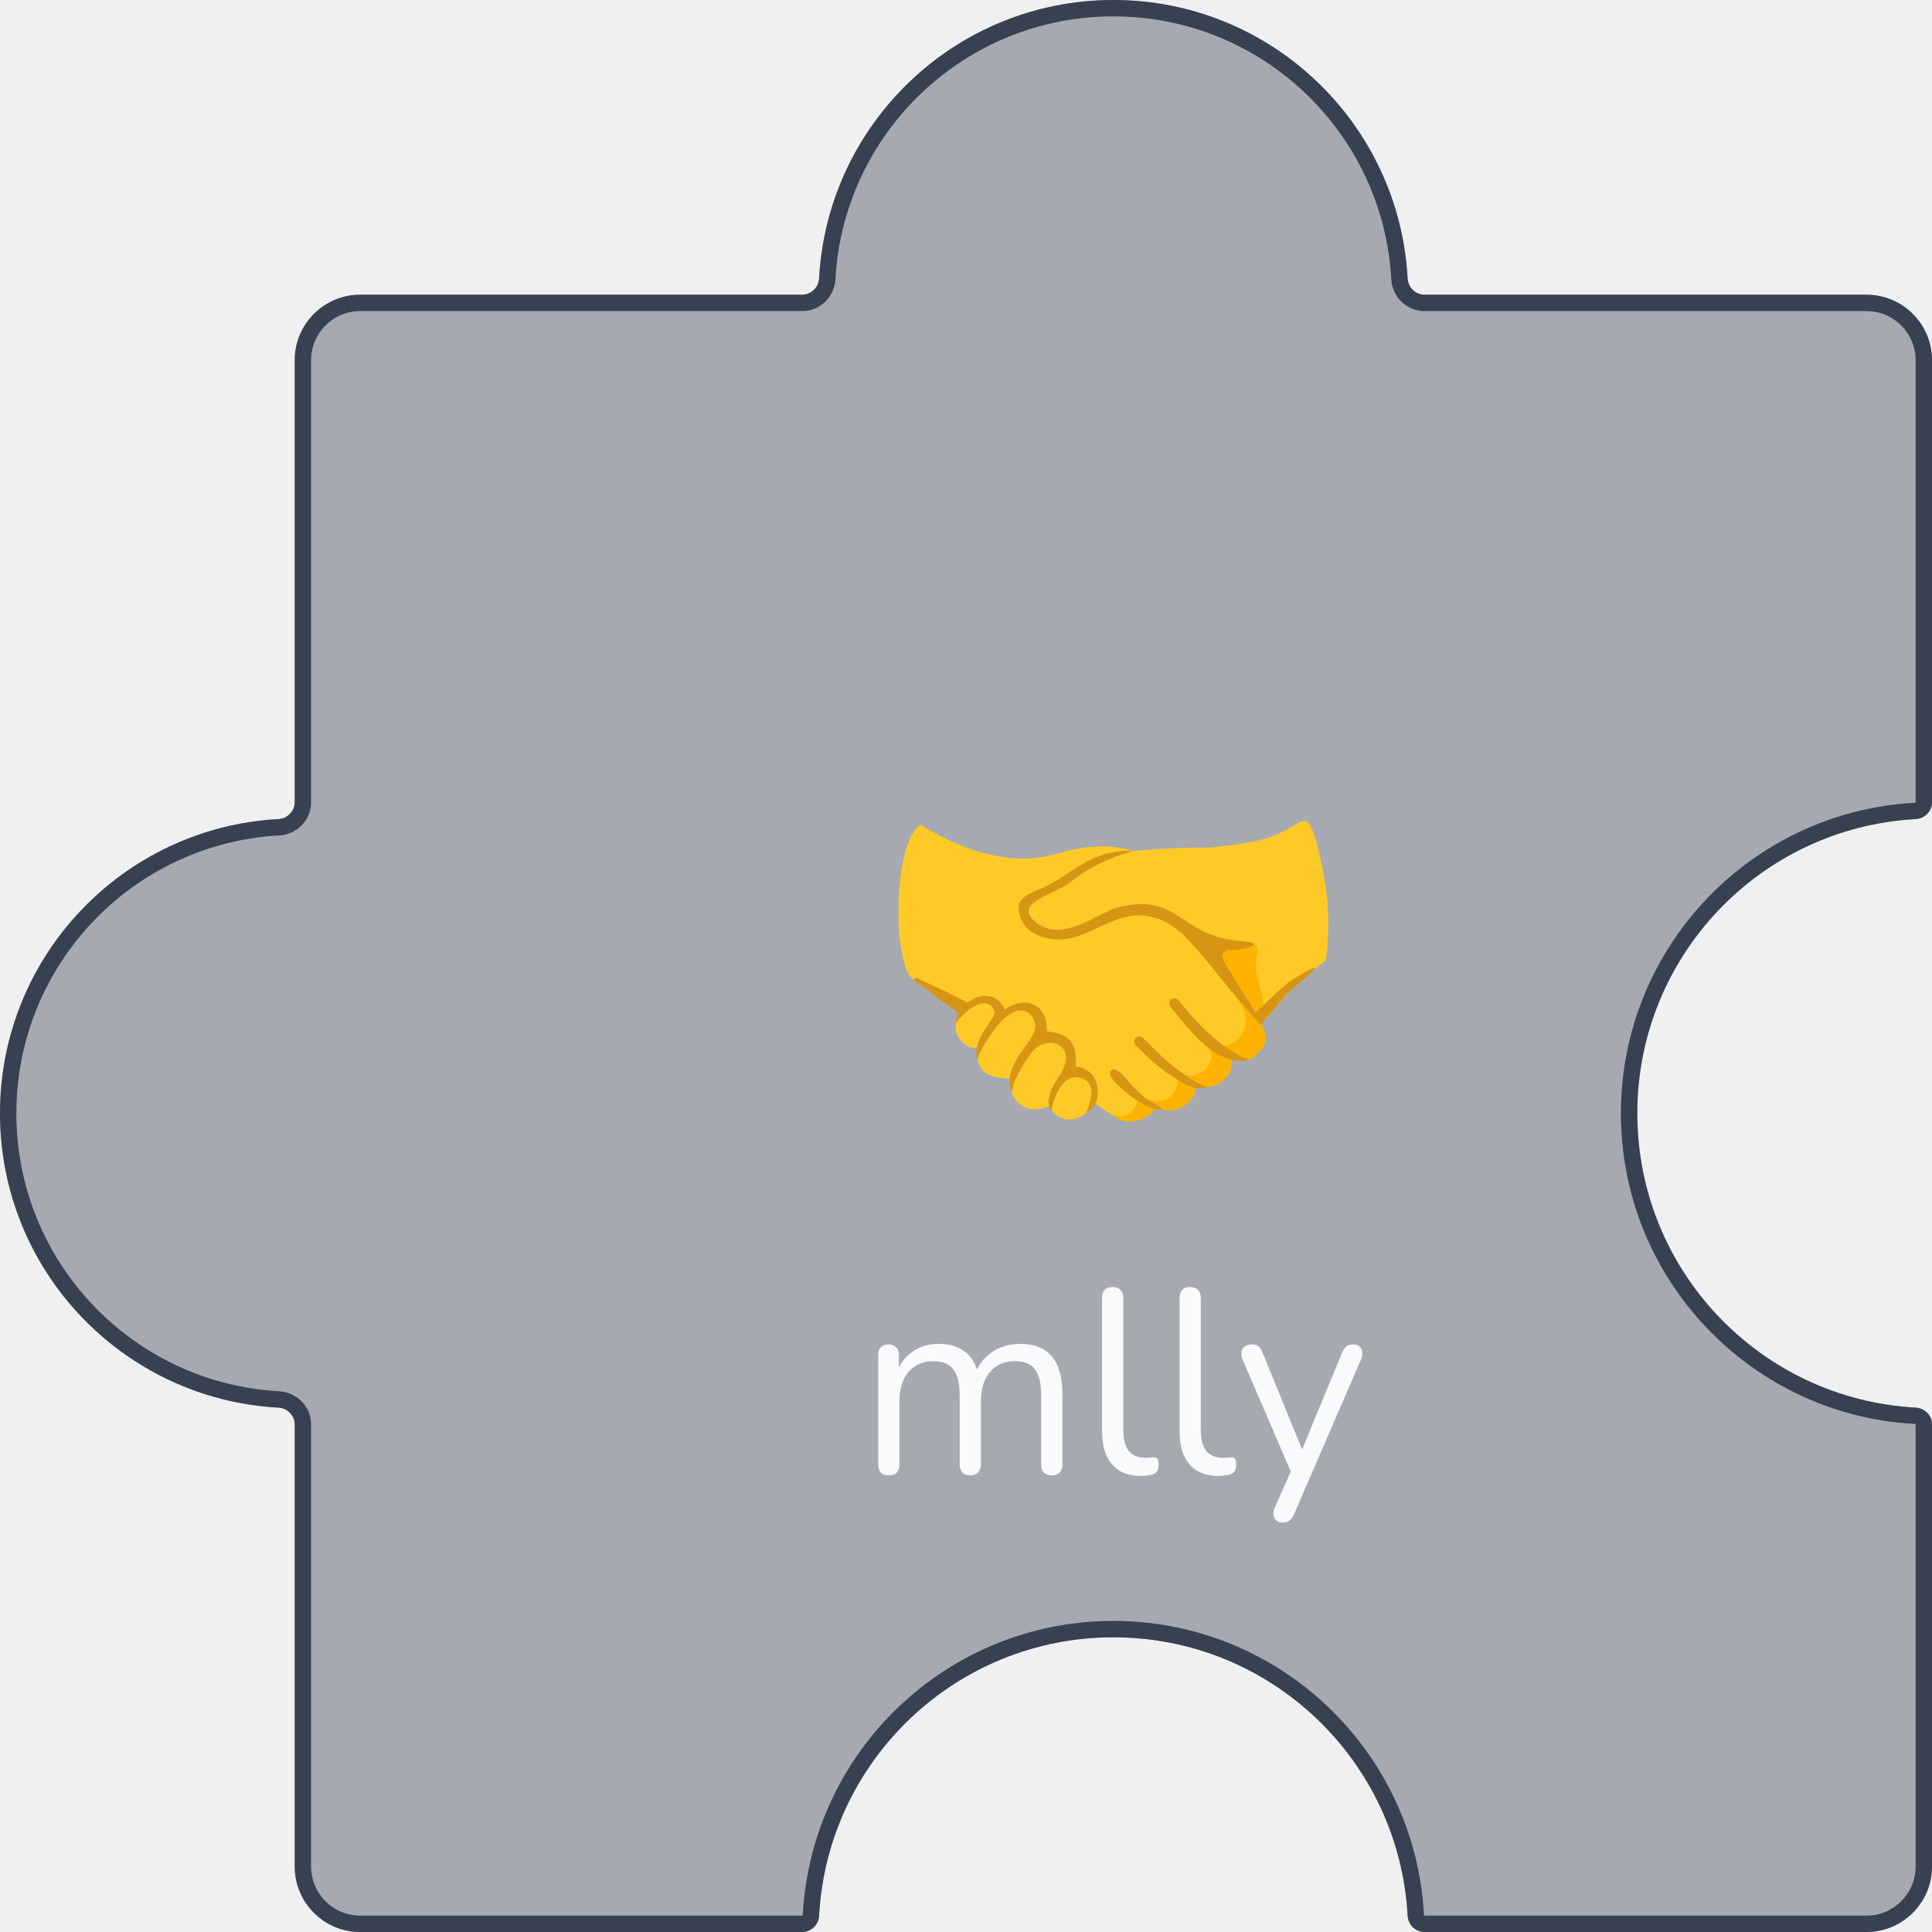
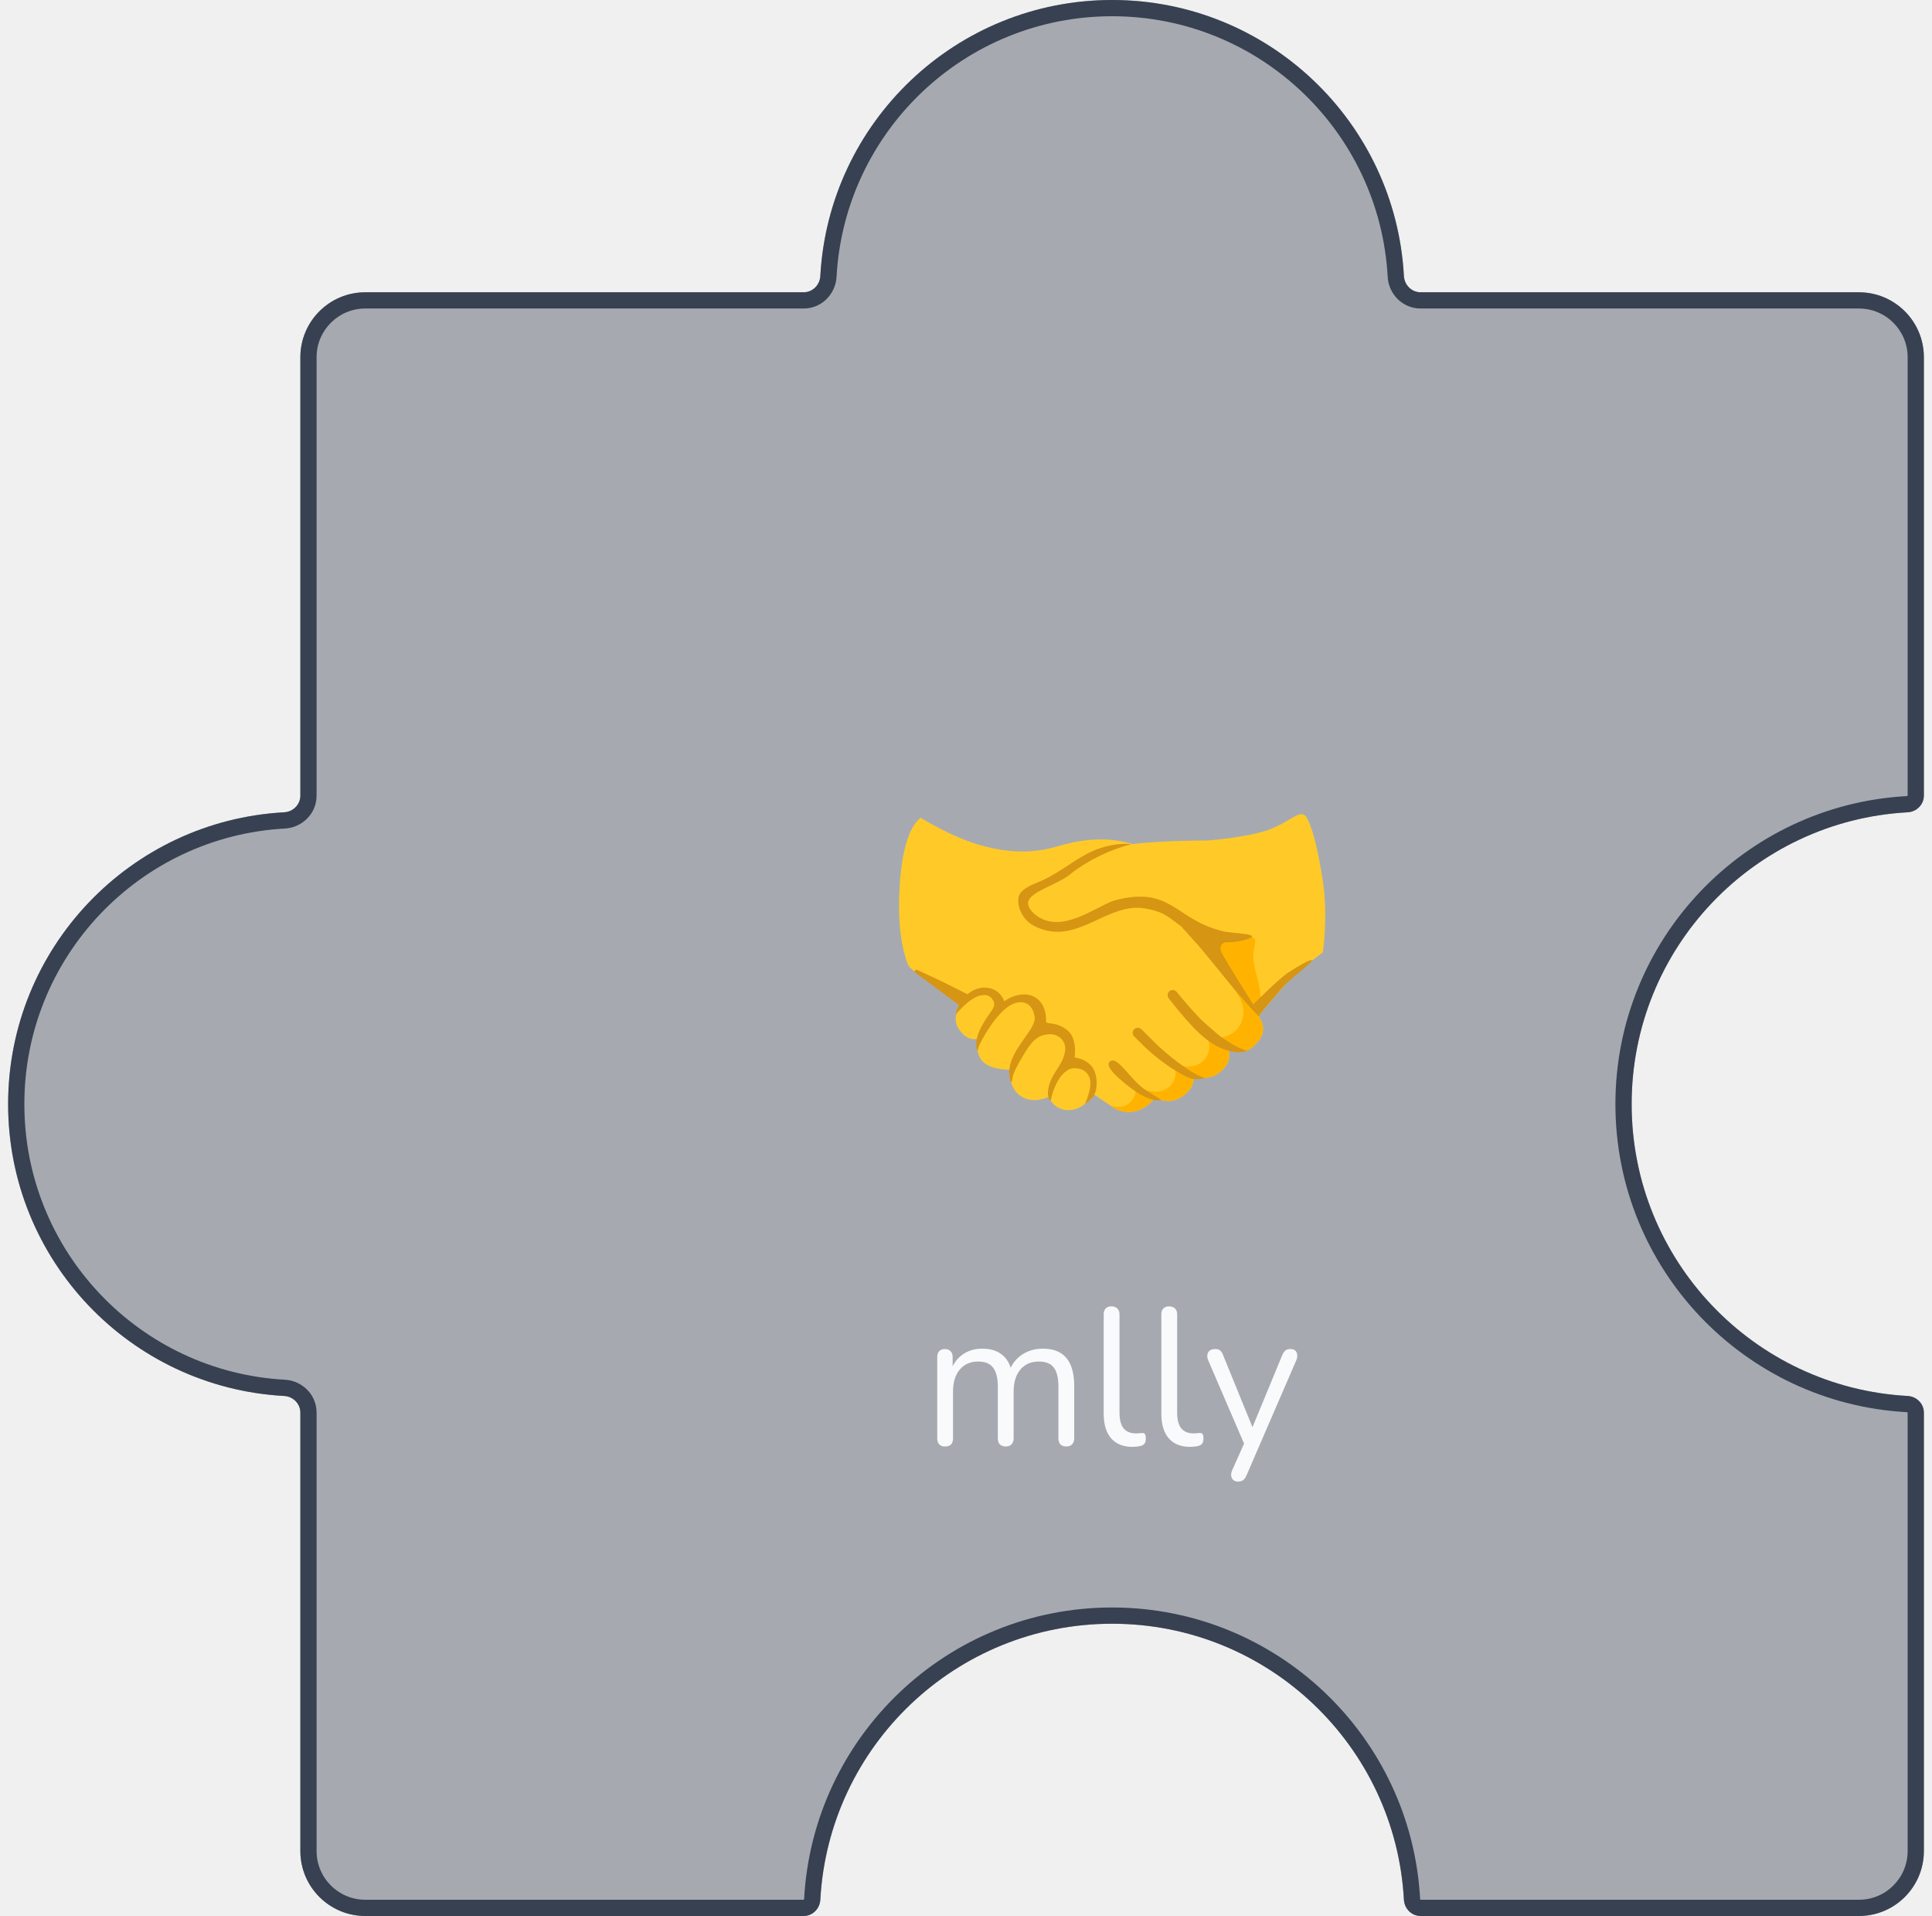
- <svg xmlns="http://www.w3.org/2000/svg" width="118" height="118" viewBox="0 0 118 118" fill="none">
+ <svg xmlns="http://www.w3.org/2000/svg" width="119" height="118" viewBox="0 0 119 118" fill="none">
  <mask id="path-1-inside-1_576_10464" fill="white">
-     <path fill-rule="evenodd" clip-rule="evenodd" d="M68 0C77.606 0 85.454 7.524 85.973 17C86.003 17.552 86.448 18 87 18L114 18C116.209 18 118 19.791 118 22L118 49C118 49.552 117.551 49.997 117 50.027C107.524 50.546 100 58.394 100 68C100 77.606 107.524 85.454 117 85.973C117.552 86.003 118 86.448 118 87L118 114C118 116.209 116.209 118 114 118L87 118C86.448 118 86.003 117.551 85.973 117C85.454 107.524 77.606 100 68 100C58.394 100 50.546 107.524 50.027 117C49.997 117.552 49.552 118 49 118L22 118C19.791 118 18 116.209 18 114L18 87C18 86.448 17.552 86.003 17 85.973C7.524 85.454 0 77.606 0 68C0 58.394 7.524 50.546 17 50.027C17.552 49.997 18 49.552 18 49L18 22C18 19.791 19.791 18 22 18L49 18C49.552 18 49.997 17.552 50.027 17C50.546 7.524 58.394 0 68 0Z" />
+     <path fill-rule="evenodd" clip-rule="evenodd" d="M68.5 0C78.106 0 85.954 7.524 86.473 17C86.503 17.552 86.948 18 87.5 18L114.5 18C116.709 18 118.5 19.791 118.5 22L118.5 49C118.5 49.552 118.051 49.997 117.5 50.027C108.024 50.546 100.5 58.394 100.5 68C100.5 77.606 108.024 85.454 117.5 85.973C118.052 86.003 118.5 86.448 118.5 87L118.5 114C118.5 116.209 116.709 118 114.5 118L87.5 118C86.948 118 86.503 117.551 86.473 117C85.954 107.524 78.106 100 68.5 100C58.894 100 51.046 107.524 50.527 117C50.497 117.552 50.052 118 49.5 118L22.5 118C20.291 118 18.5 116.209 18.5 114L18.5 87C18.5 86.448 18.052 86.003 17.5 85.973C8.024 85.454 0.5 77.606 0.5 68C0.5 58.394 8.024 50.546 17.5 50.027C18.052 49.997 18.5 49.552 18.5 49L18.5 22C18.5 19.791 20.291 18 22.5 18L49.5 18C50.052 18 50.497 17.552 50.527 17C51.046 7.524 58.894 0 68.5 0Z" />
  </mask>
-   <path fill-rule="evenodd" clip-rule="evenodd" d="M68 0C77.606 0 85.454 7.524 85.973 17C86.003 17.552 86.448 18 87 18L114 18C116.209 18 118 19.791 118 22L118 49C118 49.552 117.551 49.997 117 50.027C107.524 50.546 100 58.394 100 68C100 77.606 107.524 85.454 117 85.973C117.552 86.003 118 86.448 118 87L118 114C118 116.209 116.209 118 114 118L87 118C86.448 118 86.003 117.551 85.973 117C85.454 107.524 77.606 100 68 100C58.394 100 50.546 107.524 50.027 117C49.997 117.552 49.552 118 49 118L22 118C19.791 118 18 116.209 18 114L18 87C18 86.448 17.552 86.003 17 85.973C7.524 85.454 0 77.606 0 68C0 58.394 7.524 50.546 17 50.027C17.552 49.997 18 49.552 18 49L18 22C18 19.791 19.791 18 22 18L49 18C49.552 18 49.997 17.552 50.027 17C50.546 7.524 58.394 0 68 0Z" fill="#374151" fill-opacity="0.4" />
-   <path d="M114 18V17V18ZM18 114H17H18ZM18 22H17H18ZM22 18V17V18ZM49 18L49 19L49 18ZM50.027 17L49.029 16.945L50.027 17ZM17 50.027L16.945 49.029L17 50.027ZM18 49L17 49L18 49ZM18 87H17H18ZM17 85.973L16.945 86.971L17 85.973ZM85.973 17L86.971 16.945L85.973 17ZM87 18V17V18ZM50.027 117L49.029 116.945L50.027 117ZM117 85.973L117.055 84.974L117 85.973ZM85.973 117L86.971 116.945L85.973 117ZM117 50.027L116.945 49.029L117 50.027ZM86.971 16.945C86.424 6.942 78.139 -1 68 -1V1C77.072 1 84.484 8.106 84.974 17.055L86.971 16.945ZM114 17L87 17V19L114 19V17ZM119 22C119 19.239 116.761 17 114 17V19C115.657 19 117 20.343 117 22H119ZM119 49L119 22H117L117 49H119ZM101 68C101 58.928 108.106 51.516 117.055 51.026L116.945 49.029C106.942 49.577 99 57.86 99 68H101ZM117.055 84.974C108.106 84.484 101 77.072 101 68H99C99 78.139 106.942 86.424 116.945 86.971L117.055 84.974ZM119 114L119 87H117L117 114H119ZM114 119C116.761 119 119 116.761 119 114H117C117 115.657 115.657 117 114 117V119ZM87 119L114 119V117L87 117V119ZM68 101C77.072 101 84.484 108.106 84.974 117.055L86.971 116.945C86.424 106.942 78.139 99 68 99V101ZM51.026 117.055C51.516 108.106 58.928 101 68 101V99C57.86 99 49.577 106.942 49.029 116.945L51.026 117.055ZM22 119L49 119V117L22 117L22 119ZM17 114C17 116.761 19.239 119 22 119L22 117C20.343 117 19 115.657 19 114H17ZM17 87L17 114H19L19 87H17ZM17.055 84.974C8.106 84.484 1 77.072 1 68H-1C-1 78.139 6.942 86.424 16.945 86.971L17.055 84.974ZM1 68C1 58.928 8.106 51.516 17.055 51.026L16.945 49.029C6.942 49.577 -1 57.86 -1 68H1ZM17 22L17 49L19 49L19 22H17ZM22 17C19.239 17 17 19.239 17 22H19C19 20.343 20.343 19 22 19V17ZM49 17L22 17V19L49 19L49 17ZM68 -1C57.86 -1 49.577 6.942 49.029 16.945L51.026 17.055C51.516 8.106 58.928 1 68 1V-1ZM49 19C50.118 19 50.968 18.101 51.026 17.055L49.029 16.945C49.028 16.967 49.019 16.984 49.008 16.994C49.003 16.999 49 17 49 17C49 17 49 17 49.001 17C49.001 17 49.001 17 49 17L49 19ZM17.055 51.026C18.101 50.968 19 50.118 19 49L17 49C17 49.001 17 49.001 17 49.001C17 49 17 49 17 49C17 49 16.999 49.003 16.994 49.008C16.984 49.019 16.967 49.028 16.945 49.029L17.055 51.026ZM19 87C19 85.882 18.101 85.031 17.055 84.974L16.945 86.971C16.967 86.972 16.984 86.981 16.994 86.992C16.999 86.997 17 87 17 87C17 87 17 87 17 86.999C17 86.999 17 86.999 17 87H19ZM84.974 17.055C85.031 18.101 85.882 19 87 19V17C86.999 17 86.999 17 86.999 17C87 17 87 17 87 17C87 17 86.997 16.999 86.992 16.994C86.981 16.984 86.972 16.967 86.971 16.945L84.974 17.055ZM49.029 116.945C49.028 116.967 49.019 116.984 49.008 116.994C49.003 116.999 49 117 49 117C49 117 49 117 49.001 117C49.001 117 49.001 117 49 117V119C50.118 119 50.968 118.101 51.026 117.055L49.029 116.945ZM116.945 86.971C116.967 86.972 116.984 86.981 116.994 86.992C116.999 86.997 117 87 117 87C117 87 117 87 117 86.999C117 86.999 117 86.999 117 87H119C119 85.882 118.101 85.031 117.055 84.974L116.945 86.971ZM87 117C86.999 117 86.999 117 86.999 117C87 117 87 117 87 117C87 117 86.997 116.999 86.992 116.994C86.981 116.984 86.972 116.967 86.971 116.945L84.974 117.055C85.031 118.101 85.882 119 87 119V117ZM117 49C117 49.001 117 49.001 117 49.001C117 49 117 49 117 49C117 49 116.999 49.003 116.994 49.008C116.984 49.019 116.967 49.028 116.945 49.029L117.055 51.026C118.101 50.968 119 50.118 119 49H117Z" fill="#374151" mask="url(#path-1-inside-1_576_10464)" />
-   <path d="M54.279 90.112C54.065 90.112 53.905 90.053 53.799 89.936C53.692 89.819 53.639 89.653 53.639 89.44V82.768C53.639 82.555 53.692 82.395 53.799 82.288C53.905 82.171 54.06 82.112 54.263 82.112C54.465 82.112 54.62 82.171 54.727 82.288C54.844 82.395 54.903 82.555 54.903 82.768V84.176L54.727 83.952C54.929 83.355 55.255 82.896 55.703 82.576C56.161 82.245 56.705 82.08 57.335 82.08C57.996 82.08 58.529 82.24 58.935 82.56C59.351 82.869 59.628 83.355 59.767 84.016H59.527C59.719 83.419 60.06 82.949 60.551 82.608C61.052 82.256 61.633 82.08 62.295 82.08C62.881 82.08 63.361 82.192 63.735 82.416C64.119 82.64 64.407 82.981 64.599 83.44C64.791 83.888 64.887 84.459 64.887 85.152V89.44C64.887 89.653 64.828 89.819 64.711 89.936C64.604 90.053 64.444 90.112 64.231 90.112C64.028 90.112 63.868 90.053 63.751 89.936C63.644 89.819 63.591 89.653 63.591 89.44V85.216C63.591 84.501 63.468 83.979 63.223 83.648C62.977 83.307 62.561 83.136 61.975 83.136C61.335 83.136 60.828 83.36 60.455 83.808C60.092 84.245 59.911 84.843 59.911 85.6V89.44C59.911 89.653 59.852 89.819 59.735 89.936C59.628 90.053 59.468 90.112 59.255 90.112C59.052 90.112 58.892 90.053 58.775 89.936C58.668 89.819 58.615 89.653 58.615 89.44V85.216C58.615 84.501 58.487 83.979 58.231 83.648C57.985 83.307 57.575 83.136 56.999 83.136C56.359 83.136 55.852 83.36 55.479 83.808C55.116 84.245 54.935 84.843 54.935 85.6V89.44C54.935 89.888 54.716 90.112 54.279 90.112ZM69.678 90.144C68.91 90.144 68.323 89.909 67.918 89.44C67.512 88.971 67.31 88.299 67.31 87.424V79.264C67.31 79.051 67.363 78.891 67.47 78.784C67.576 78.667 67.736 78.608 67.95 78.608C68.152 78.608 68.312 78.667 68.43 78.784C68.547 78.891 68.606 79.051 68.606 79.264V87.328C68.606 87.904 68.718 88.336 68.942 88.624C69.176 88.901 69.518 89.04 69.966 89.04C70.062 89.04 70.147 89.035 70.222 89.024C70.296 89.013 70.371 89.008 70.446 89.008C70.563 88.997 70.643 89.024 70.686 89.088C70.739 89.152 70.766 89.28 70.766 89.472C70.766 89.664 70.723 89.808 70.638 89.904C70.552 90 70.414 90.064 70.222 90.096C70.136 90.107 70.046 90.117 69.95 90.128C69.854 90.139 69.763 90.144 69.678 90.144ZM74.412 90.144C73.644 90.144 73.058 89.909 72.652 89.44C72.247 88.971 72.044 88.299 72.044 87.424V79.264C72.044 79.051 72.097 78.891 72.204 78.784C72.311 78.667 72.471 78.608 72.684 78.608C72.887 78.608 73.047 78.667 73.164 78.784C73.281 78.891 73.34 79.051 73.34 79.264V87.328C73.34 87.904 73.452 88.336 73.676 88.624C73.911 88.901 74.252 89.04 74.7 89.04C74.796 89.04 74.882 89.035 74.956 89.024C75.031 89.013 75.106 89.008 75.18 89.008C75.297 88.997 75.377 89.024 75.42 89.088C75.474 89.152 75.5 89.28 75.5 89.472C75.5 89.664 75.457 89.808 75.372 89.904C75.287 90 75.148 90.064 74.956 90.096C74.871 90.107 74.78 90.117 74.684 90.128C74.588 90.139 74.498 90.144 74.412 90.144ZM78.335 92.992C78.175 92.992 78.047 92.949 77.951 92.864C77.855 92.779 77.796 92.661 77.775 92.512C77.764 92.373 77.791 92.229 77.855 92.08L78.959 89.6V90.16L75.887 83.024C75.823 82.864 75.801 82.715 75.823 82.576C75.844 82.437 75.908 82.325 76.015 82.24C76.121 82.155 76.271 82.112 76.463 82.112C76.633 82.112 76.767 82.149 76.863 82.224C76.959 82.299 77.044 82.432 77.119 82.624L79.743 89.056H79.311L81.967 82.624C82.052 82.432 82.143 82.299 82.239 82.224C82.335 82.149 82.473 82.112 82.655 82.112C82.825 82.112 82.953 82.155 83.039 82.24C83.135 82.325 83.188 82.437 83.199 82.576C83.22 82.704 83.199 82.848 83.135 83.008L79.039 92.48C78.953 92.672 78.857 92.805 78.751 92.88C78.655 92.955 78.516 92.992 78.335 92.992Z" fill="#F9FAFB" />
-   <path d="M77.015 62.554C76.435 61.653 73.58 58.571 72.968 57.775C72.355 56.978 70.78 52.437 69.264 51.984C67.748 51.529 66.252 51.648 64.668 52.116C63.085 52.584 61.604 52.54 59.845 52.041C58.086 51.542 56.209 50.366 56.209 50.366C55.393 50.989 54.973 52.73 54.886 55.193C54.798 57.657 55.262 58.995 55.424 59.402C55.586 59.809 56.802 60.411 58.172 61.469C58.29 61.559 68.011 68.2 68.217 68.294C69.702 68.97 70.647 67.603 70.647 67.603C70.647 67.603 71.434 68.054 72.196 67.603C73.125 67.052 73.016 66.367 73.016 66.367C73.016 66.367 73.917 66.514 74.462 66.157C75.501 65.477 75.166 64.692 75.166 64.692C75.166 64.692 76.094 64.989 76.641 64.499C77.188 64.009 77.592 63.456 77.015 62.554Z" fill="#FFCA28" />
-   <path d="M66.775 66.308C66.762 66.273 66.749 66.238 66.729 66.203C66.305 65.383 65.498 65.416 65.463 65.387C65.417 65.352 65.425 64.74 65.375 64.501C65.108 63.252 63.664 63.285 63.627 63.259C63.577 63.226 63.842 62.373 63.006 61.653C62.807 61.48 62.505 61.498 62.242 61.528C61.505 61.618 61.168 61.964 61.116 61.953C60.991 61.929 61.131 61.014 60.226 60.984C59.567 60.962 59.136 61.283 58.773 61.782C58.401 62.294 58.169 62.812 58.592 63.418C59.123 64.182 59.705 63.976 59.705 63.976C59.705 63.976 59.53 64.91 60.066 65.409C60.602 65.908 61.682 65.877 61.682 65.877C61.682 65.877 61.593 66.98 62.372 67.505C63.15 68.03 64.084 67.553 64.084 67.553C64.084 67.553 64.448 68.493 65.508 68.356C66.438 68.237 67.127 67.233 66.775 66.308Z" fill="#FFCA28" />
-   <path d="M77.161 62.839C77.122 62.778 77.089 62.727 77.085 62.653C77.08 62.57 74.862 59.627 73.928 58.444C74.116 58.984 74.388 59.498 74.733 59.956C75.291 60.695 76.074 61.388 76.089 62.314C76.096 62.769 75.895 63.224 75.551 63.523C75.208 63.823 74.731 63.963 74.28 63.893C74.136 63.871 73.928 63.871 73.911 64.016C73.904 64.057 73.922 64.099 73.935 64.14C74.079 64.587 73.902 65.107 73.537 65.4C73.171 65.696 72.651 65.763 72.207 65.61C72.091 65.571 71.938 65.525 71.865 65.623C71.808 65.7 71.846 65.805 71.872 65.895C72.01 66.385 71.684 66.927 71.216 67.128C70.75 67.33 70.192 67.233 69.754 66.975C69.658 66.918 69.505 66.868 69.457 66.971C69.442 67.002 69.446 67.039 69.448 67.072C69.466 67.411 69.306 67.756 69.035 67.962C68.763 68.168 68.389 68.229 68.066 68.119L67.985 68.17C68.081 68.227 68.162 68.268 68.214 68.292C69.7 68.968 70.645 67.601 70.645 67.601C70.645 67.601 71.432 68.052 72.193 67.601C73.123 67.05 73.014 66.365 73.014 66.365C73.014 66.365 73.915 66.512 74.46 66.155C75.499 65.475 75.164 64.689 75.164 64.689C75.164 64.689 76.092 64.987 76.638 64.497C76.774 64.377 76.903 64.25 77.015 64.108C77.233 63.828 77.345 63.495 77.271 63.141C77.249 63.036 77.218 62.928 77.161 62.839Z" fill="#FFB300" />
-   <path d="M70.104 67.157C70.765 67.568 71.032 67.748 71.032 67.748C70.793 67.776 70.273 67.874 69.028 66.912C68.685 66.647 67.315 65.588 67.95 65.328C68.418 65.136 69.175 66.579 70.104 67.157ZM72.996 66.453C72.585 66.418 70.971 65.479 69.719 64.188C69.588 64.053 69.466 63.937 69.363 63.838C69.238 63.718 69.234 63.519 69.354 63.392C69.383 63.362 69.417 63.338 69.455 63.322C69.493 63.305 69.534 63.296 69.575 63.295C69.617 63.294 69.658 63.302 69.697 63.317C69.735 63.332 69.77 63.355 69.8 63.383C69.905 63.484 70.028 63.604 70.163 63.74C70.448 64.022 71.174 64.838 72.607 65.823C72.928 66.043 73.333 66.267 73.705 66.387C73.747 66.4 73.405 66.487 72.996 66.453ZM74.67 64.532C73.799 64.149 72.95 63.362 71.489 61.487C71.382 61.349 71.399 61.152 71.535 61.043C71.671 60.933 71.87 60.953 71.979 61.089C72.447 61.662 72.928 62.226 73.445 62.758C73.648 62.968 74.595 63.782 74.716 63.867C75.851 64.654 76.317 64.707 76.317 64.707C76.183 64.762 75.667 64.969 74.67 64.532ZM55.883 59.905C55.785 59.833 55.875 59.68 55.984 59.73C56.625 60.019 57.526 60.441 58.209 60.789C58.837 61.108 59.222 61.299 59.222 61.299L58.589 61.913L55.883 59.905Z" fill="#D69513" />
-   <path d="M80.974 54.227C80.65 52.072 80.224 50.606 79.907 50.252C79.543 49.849 78.92 50.65 77.601 51.118C76.282 51.586 73.906 51.763 73.906 51.763C73.906 51.763 69.752 51.755 68.297 52.162C67.149 52.483 65.727 53.393 64.533 54.115C63.579 54.693 62.719 55.071 62.647 55.489C62.579 55.887 63.021 56.777 64.119 56.867C65.902 57.013 67.788 55.887 67.788 55.887C68.398 55.541 68.626 55.5 69.844 55.5C71.062 55.5 72.318 56.429 72.408 56.578C73.318 58.077 74.136 58.838 74.972 59.853C75.582 60.594 77.017 62.557 77.017 62.557C77.017 62.557 78.629 60.651 79.04 60.212C79.452 59.772 80.976 58.658 80.976 58.658C80.976 58.658 81.313 56.482 80.974 54.227Z" fill="#FFCA28" />
-   <path d="M77.08 60.826C76.947 60.026 76.56 59.24 76.743 58.455C76.772 58.339 76.798 58.223 76.811 58.105C76.873 57.479 76.282 57.753 76.194 57.762C75.969 57.786 73.379 57.689 73.668 57.983L77.015 62.511C77.015 62.511 77.146 62.469 77.177 62.145C77.209 61.817 77.091 60.894 77.08 60.826Z" fill="#FFB300" />
-   <path d="M74.972 58.033L72.283 57.101C72.638 57.451 72.933 57.829 73.27 58.177C74.293 59.369 75.84 61.395 76.991 62.55C77.039 62.598 77.115 62.537 77.08 62.48C76.442 61.472 74.801 58.866 74.716 58.61C74.554 58.114 74.972 58.033 74.972 58.033Z" fill="#D69513" />
-   <path d="M70.063 55.953C71.058 56.13 71.356 56.368 72.172 56.992C74.175 58.518 76.002 57.939 76.236 57.867C77.522 57.488 75.184 57.488 74.816 57.346C71.861 56.655 71.673 54.493 68.092 55.471C66.882 55.913 64.909 57.503 63.362 56.403C63.142 56.246 62.787 55.928 62.827 55.576C62.901 54.894 64.708 54.485 65.489 53.782C66.554 52.958 67.888 52.323 69.194 51.987C68.553 51.914 67.825 52.052 67.293 52.225C65.869 52.691 64.883 53.765 63.367 54.364C62.113 54.859 62.221 55.279 62.223 55.57C62.225 55.861 62.455 56.622 63.148 56.996C65.764 58.403 67.63 55.517 70.063 55.953ZM66.922 67.373C66.843 67.57 66.51 67.909 66.338 67.966C66.338 67.966 66.86 66.824 66.578 66.31C66.405 65.877 65.889 65.718 65.463 65.814C64.776 66.035 64.347 67.085 64.233 67.732C64.203 67.901 64.019 67.597 64.045 67.257C64.135 66.111 65.014 65.667 65.11 64.659C65.172 64.035 64.574 63.585 63.962 63.714C63.163 63.803 62.794 64.569 62.411 65.19C62.242 65.488 61.901 66.057 61.866 66.396C61.836 66.691 61.763 66.752 61.693 66.385C61.389 64.825 63.349 63.48 63.229 62.633C63.102 61.736 62.444 61.574 61.875 61.835C61.026 62.226 60.195 63.607 59.873 64.258C59.782 64.39 59.709 64.746 59.709 64.746C59.403 63.994 60.062 62.994 60.39 62.519C60.532 62.279 60.84 61.99 60.711 61.697C60.512 61.242 60.173 61.253 59.898 61.307C59.187 61.45 58.386 62.467 58.386 62.467C58.36 62.209 58.681 61.697 58.931 61.404C59.552 60.656 60.891 60.52 61.359 61.66C62.632 60.789 63.984 61.31 63.933 62.939C63.984 63.088 64.542 62.911 65.218 63.429C65.896 63.948 65.686 65.125 65.686 65.125C65.686 65.125 66.364 65.197 66.738 65.667C67.083 66.103 67.138 66.916 66.922 67.373ZM76.691 61.857C76.691 61.857 78.292 60.253 78.868 59.883C79.443 59.514 80.283 59.008 80.311 59.151C80.34 59.293 78.972 60.255 78.458 60.859C77.947 61.465 77.085 62.478 77.085 62.478L76.691 61.857Z" fill="#D69513" />
+   <path fill-rule="evenodd" clip-rule="evenodd" d="M68.5 0C78.106 0 85.954 7.524 86.473 17C86.503 17.552 86.948 18 87.5 18L114.5 18C116.709 18 118.5 19.791 118.5 22L118.5 49C118.5 49.552 118.051 49.997 117.5 50.027C108.024 50.546 100.5 58.394 100.5 68C100.5 77.606 108.024 85.454 117.5 85.973C118.052 86.003 118.5 86.448 118.5 87L118.5 114C118.5 116.209 116.709 118 114.5 118L87.5 118C86.948 118 86.503 117.551 86.473 117C85.954 107.524 78.106 100 68.5 100C58.894 100 51.046 107.524 50.527 117C50.497 117.552 50.052 118 49.5 118L22.5 118C20.291 118 18.5 116.209 18.5 114L18.5 87C18.5 86.448 18.052 86.003 17.5 85.973C8.024 85.454 0.5 77.606 0.5 68C0.5 58.394 8.024 50.546 17.5 50.027C18.052 49.997 18.5 49.552 18.5 49L18.5 22C18.5 19.791 20.291 18 22.5 18L49.5 18C50.052 18 50.497 17.552 50.527 17C51.046 7.524 58.894 0 68.5 0Z" fill="#374151" fill-opacity="0.4" />
+   <path d="M114.5 18V17V18ZM18.5 114H17.5H18.5ZM18.5 22H17.5H18.5ZM22.5 18V17V18ZM49.5 18L49.5 19L49.5 18ZM50.527 17L49.529 16.945L50.527 17ZM17.5 50.027L17.445 49.029L17.5 50.027ZM18.5 49L17.5 49L18.5 49ZM18.5 87H17.5H18.5ZM17.5 85.973L17.445 86.971L17.5 85.973ZM86.473 17L87.471 16.945L86.473 17ZM87.5 18V17V18ZM50.527 117L49.529 116.945L50.527 117ZM117.5 85.973L117.555 84.974L117.5 85.973ZM86.473 117L87.471 116.945L86.473 117ZM117.5 50.027L117.445 49.029L117.5 50.027ZM87.471 16.945C86.924 6.942 78.639 -1 68.5 -1V1C77.572 1 84.984 8.106 85.474 17.055L87.471 16.945ZM114.5 17L87.5 17V19L114.5 19V17ZM119.5 22C119.5 19.239 117.261 17 114.5 17V19C116.157 19 117.5 20.343 117.5 22H119.5ZM119.5 49L119.5 22H117.5L117.5 49H119.5ZM101.5 68C101.5 58.928 108.606 51.516 117.555 51.026L117.445 49.029C107.442 49.577 99.5 57.86 99.5 68H101.5ZM117.555 84.974C108.606 84.484 101.5 77.072 101.5 68H99.5C99.5 78.139 107.442 86.424 117.445 86.971L117.555 84.974ZM119.5 114L119.5 87H117.5L117.5 114H119.5ZM114.5 119C117.261 119 119.5 116.761 119.5 114H117.5C117.5 115.657 116.157 117 114.5 117V119ZM87.5 119L114.5 119V117L87.5 117V119ZM68.5 101C77.572 101 84.984 108.106 85.474 117.055L87.471 116.945C86.924 106.942 78.639 99 68.5 99V101ZM51.526 117.055C52.016 108.106 59.428 101 68.5 101V99C58.36 99 50.077 106.942 49.529 116.945L51.526 117.055ZM22.5 119L49.5 119V117L22.5 117L22.5 119ZM17.5 114C17.5 116.761 19.739 119 22.5 119L22.5 117C20.843 117 19.5 115.657 19.5 114H17.5ZM17.5 87L17.5 114H19.5L19.5 87H17.5ZM17.555 84.974C8.606 84.484 1.5 77.072 1.5 68H-0.5C-0.5 78.139 7.442 86.424 17.445 86.971L17.555 84.974ZM1.5 68C1.5 58.928 8.606 51.516 17.555 51.026L17.445 49.029C7.442 49.577 -0.5 57.86 -0.5 68H1.5ZM17.5 22L17.5 49L19.5 49L19.5 22H17.5ZM22.5 17C19.739 17 17.5 19.239 17.5 22H19.5C19.5 20.343 20.843 19 22.5 19V17ZM49.5 17L22.5 17V19L49.5 19L49.5 17ZM68.5 -1C58.36 -1 50.077 6.942 49.529 16.945L51.526 17.055C52.016 8.106 59.428 1 68.5 1V-1ZM49.5 19C50.618 19 51.468 18.101 51.526 17.055L49.529 16.945C49.528 16.967 49.519 16.984 49.508 16.994C49.503 16.999 49.5 17 49.5 17C49.5 17 49.5 17 49.501 17C49.501 17 49.501 17 49.5 17L49.5 19ZM17.555 51.026C18.601 50.968 19.5 50.118 19.5 49L17.5 49C17.5 49.001 17.5 49.001 17.5 49.001C17.5 49 17.5 49 17.5 49C17.5 49 17.499 49.003 17.494 49.008C17.484 49.019 17.467 49.028 17.445 49.029L17.555 51.026ZM19.5 87C19.5 85.882 18.601 85.031 17.555 84.974L17.445 86.971C17.467 86.972 17.484 86.981 17.494 86.992C17.499 86.997 17.5 87 17.5 87C17.5 87 17.5 87 17.5 86.999C17.5 86.999 17.5 86.999 17.5 87H19.5ZM85.474 17.055C85.531 18.101 86.382 19 87.5 19V17C87.499 17 87.499 17 87.499 17C87.5 17 87.5 17 87.5 17C87.5 17 87.497 16.999 87.492 16.994C87.481 16.984 87.472 16.967 87.471 16.945L85.474 17.055ZM49.529 116.945C49.528 116.967 49.519 116.984 49.508 116.994C49.503 116.999 49.5 117 49.5 117C49.5 117 49.5 117 49.501 117C49.501 117 49.501 117 49.5 117V119C50.618 119 51.468 118.101 51.526 117.055L49.529 116.945ZM117.445 86.971C117.467 86.972 117.484 86.981 117.494 86.992C117.499 86.997 117.5 87 117.5 87C117.5 87 117.5 87 117.5 86.999C117.5 86.999 117.5 86.999 117.5 87H119.5C119.5 85.882 118.601 85.031 117.555 84.974L117.445 86.971ZM87.5 117C87.499 117 87.499 117 87.499 117C87.5 117 87.5 117 87.5 117C87.5 117 87.497 116.999 87.492 116.994C87.481 116.984 87.472 116.967 87.471 116.945L85.474 117.055C85.531 118.101 86.382 119 87.5 119V117ZM117.5 49C117.5 49.001 117.5 49.001 117.5 49.001C117.5 49 117.5 49 117.5 49C117.5 49 117.499 49.003 117.494 49.008C117.484 49.019 117.467 49.028 117.445 49.029L117.555 51.026C118.601 50.968 119.5 50.118 119.5 49H117.5Z" fill="#374151" mask="url(#path-1-inside-1_576_10464)" />
+   <path d="M58.209 89.084C58.049 89.084 57.929 89.04 57.849 88.952C57.769 88.864 57.729 88.74 57.729 88.58V83.576C57.729 83.416 57.769 83.296 57.849 83.216C57.929 83.128 58.045 83.084 58.197 83.084C58.349 83.084 58.465 83.128 58.545 83.216C58.633 83.296 58.677 83.416 58.677 83.576V84.632L58.545 84.464C58.697 84.016 58.941 83.672 59.277 83.432C59.621 83.184 60.029 83.06 60.501 83.06C60.997 83.06 61.397 83.18 61.701 83.42C62.013 83.652 62.221 84.016 62.325 84.512H62.145C62.289 84.064 62.545 83.712 62.913 83.456C63.289 83.192 63.725 83.06 64.221 83.06C64.661 83.06 65.021 83.144 65.301 83.312C65.589 83.48 65.805 83.736 65.949 84.08C66.093 84.416 66.165 84.844 66.165 85.364V88.58C66.165 88.74 66.121 88.864 66.033 88.952C65.953 89.04 65.833 89.084 65.673 89.084C65.521 89.084 65.401 89.04 65.313 88.952C65.233 88.864 65.193 88.74 65.193 88.58V85.412C65.193 84.876 65.101 84.484 64.917 84.236C64.733 83.98 64.421 83.852 63.981 83.852C63.501 83.852 63.121 84.02 62.841 84.356C62.569 84.684 62.433 85.132 62.433 85.7V88.58C62.433 88.74 62.389 88.864 62.301 88.952C62.221 89.04 62.101 89.084 61.941 89.084C61.789 89.084 61.669 89.04 61.581 88.952C61.501 88.864 61.461 88.74 61.461 88.58V85.412C61.461 84.876 61.365 84.484 61.173 84.236C60.989 83.98 60.681 83.852 60.249 83.852C59.769 83.852 59.389 84.02 59.109 84.356C58.837 84.684 58.701 85.132 58.701 85.7V88.58C58.701 88.916 58.537 89.084 58.209 89.084ZM69.758 89.108C69.182 89.108 68.742 88.932 68.438 88.58C68.134 88.228 67.982 87.724 67.982 87.068V80.948C67.982 80.788 68.022 80.668 68.102 80.588C68.182 80.5 68.302 80.456 68.462 80.456C68.614 80.456 68.734 80.5 68.822 80.588C68.91 80.668 68.954 80.788 68.954 80.948V86.996C68.954 87.428 69.038 87.752 69.206 87.968C69.382 88.176 69.638 88.28 69.974 88.28C70.046 88.28 70.11 88.276 70.166 88.268C70.222 88.26 70.278 88.256 70.334 88.256C70.422 88.248 70.482 88.268 70.514 88.316C70.554 88.364 70.574 88.46 70.574 88.604C70.574 88.748 70.542 88.856 70.478 88.928C70.414 89 70.31 89.048 70.166 89.072C70.102 89.08 70.034 89.088 69.962 89.096C69.89 89.104 69.822 89.108 69.758 89.108ZM73.309 89.108C72.733 89.108 72.293 88.932 71.989 88.58C71.685 88.228 71.533 87.724 71.533 87.068V80.948C71.533 80.788 71.573 80.668 71.653 80.588C71.733 80.5 71.853 80.456 72.013 80.456C72.165 80.456 72.285 80.5 72.373 80.588C72.461 80.668 72.505 80.788 72.505 80.948V86.996C72.505 87.428 72.589 87.752 72.757 87.968C72.933 88.176 73.189 88.28 73.525 88.28C73.597 88.28 73.661 88.276 73.717 88.268C73.773 88.26 73.829 88.256 73.885 88.256C73.973 88.248 74.033 88.268 74.065 88.316C74.105 88.364 74.125 88.46 74.125 88.604C74.125 88.748 74.093 88.856 74.029 88.928C73.965 89 73.861 89.048 73.717 89.072C73.653 89.08 73.585 89.088 73.513 89.096C73.441 89.104 73.373 89.108 73.309 89.108ZM76.251 91.244C76.131 91.244 76.035 91.212 75.963 91.148C75.891 91.084 75.847 90.996 75.831 90.884C75.823 90.78 75.843 90.672 75.891 90.56L76.719 88.7V89.12L74.415 83.768C74.367 83.648 74.351 83.536 74.367 83.432C74.383 83.328 74.431 83.244 74.511 83.18C74.591 83.116 74.703 83.084 74.847 83.084C74.975 83.084 75.075 83.112 75.147 83.168C75.219 83.224 75.283 83.324 75.339 83.468L77.307 88.292H76.983L78.975 83.468C79.039 83.324 79.107 83.224 79.179 83.168C79.251 83.112 79.355 83.084 79.491 83.084C79.619 83.084 79.715 83.116 79.779 83.18C79.851 83.244 79.891 83.328 79.899 83.432C79.915 83.528 79.899 83.636 79.851 83.756L76.779 90.86C76.715 91.004 76.643 91.104 76.563 91.16C76.491 91.216 76.387 91.244 76.251 91.244Z" fill="#F9FAFB" />
+   <path d="M77.515 62.554C76.935 61.653 74.08 58.571 73.468 57.775C72.855 56.978 71.28 52.437 69.764 51.984C68.248 51.529 66.752 51.648 65.168 52.116C63.585 52.584 62.104 52.54 60.345 52.041C58.586 51.542 56.709 50.366 56.709 50.366C55.893 50.989 55.473 52.73 55.386 55.193C55.298 57.657 55.762 58.995 55.924 59.402C56.086 59.809 57.302 60.411 58.672 61.469C58.79 61.559 68.511 68.2 68.717 68.294C70.202 68.97 71.147 67.603 71.147 67.603C71.147 67.603 71.934 68.054 72.696 67.603C73.625 67.052 73.516 66.367 73.516 66.367C73.516 66.367 74.417 66.514 74.962 66.157C76.001 65.477 75.666 64.692 75.666 64.692C75.666 64.692 76.594 64.989 77.141 64.499C77.688 64.009 78.092 63.456 77.515 62.554Z" fill="#FFCA28" />
+   <path d="M67.275 66.308C67.262 66.273 67.249 66.238 67.229 66.203C66.805 65.383 65.998 65.416 65.963 65.387C65.916 65.352 65.925 64.74 65.875 64.501C65.608 63.252 64.164 63.285 64.127 63.259C64.077 63.226 64.341 62.373 63.506 61.653C63.307 61.48 63.005 61.498 62.742 61.528C62.005 61.618 61.668 61.964 61.616 61.953C61.491 61.929 61.631 61.014 60.726 60.984C60.067 60.962 59.636 61.283 59.273 61.782C58.901 62.294 58.669 62.812 59.092 63.418C59.623 64.182 60.205 63.976 60.205 63.976C60.205 63.976 60.03 64.91 60.566 65.409C61.102 65.908 62.182 65.877 62.182 65.877C62.182 65.877 62.093 66.98 62.871 67.505C63.65 68.03 64.584 67.553 64.584 67.553C64.584 67.553 64.948 68.493 66.008 68.356C66.938 68.237 67.627 67.233 67.275 66.308Z" fill="#FFCA28" />
+   <path d="M77.661 62.839C77.622 62.778 77.589 62.727 77.585 62.653C77.58 62.57 75.362 59.627 74.428 58.444C74.616 58.984 74.888 59.498 75.233 59.956C75.791 60.695 76.574 61.388 76.589 62.314C76.596 62.769 76.395 63.224 76.051 63.523C75.708 63.823 75.231 63.963 74.78 63.893C74.636 63.871 74.428 63.871 74.411 64.016C74.404 64.057 74.422 64.099 74.435 64.14C74.579 64.587 74.402 65.107 74.037 65.4C73.671 65.696 73.151 65.763 72.707 65.61C72.591 65.571 72.438 65.525 72.365 65.623C72.308 65.7 72.346 65.805 72.372 65.895C72.51 66.385 72.184 66.927 71.716 67.128C71.25 67.33 70.692 67.233 70.254 66.975C70.158 66.918 70.005 66.868 69.957 66.971C69.942 67.002 69.946 67.039 69.948 67.072C69.966 67.411 69.806 67.756 69.535 67.962C69.263 68.168 68.889 68.229 68.566 68.119L68.485 68.17C68.581 68.227 68.662 68.268 68.714 68.292C70.2 68.968 71.145 67.601 71.145 67.601C71.145 67.601 71.932 68.052 72.693 67.601C73.623 67.05 73.514 66.365 73.514 66.365C73.514 66.365 74.415 66.512 74.96 66.155C75.999 65.475 75.664 64.689 75.664 64.689C75.664 64.689 76.592 64.987 77.138 64.497C77.274 64.377 77.403 64.25 77.515 64.108C77.733 63.828 77.845 63.495 77.771 63.141C77.749 63.036 77.718 62.928 77.661 62.839Z" fill="#FFB300" />
+   <path d="M70.604 67.157C71.265 67.568 71.532 67.748 71.532 67.748C71.293 67.776 70.773 67.874 69.528 66.912C69.185 66.647 67.815 65.588 68.45 65.328C68.918 65.136 69.675 66.579 70.604 67.157ZM73.496 66.453C73.085 66.418 71.471 65.479 70.219 64.188C70.088 64.053 69.966 63.937 69.863 63.838C69.738 63.718 69.734 63.519 69.854 63.392C69.883 63.362 69.917 63.338 69.955 63.322C69.993 63.305 70.034 63.296 70.075 63.295C70.117 63.294 70.158 63.302 70.197 63.317C70.235 63.332 70.27 63.355 70.3 63.383C70.405 63.484 70.528 63.604 70.663 63.74C70.948 64.022 71.674 64.838 73.107 65.823C73.428 66.043 73.833 66.267 74.205 66.387C74.247 66.4 73.905 66.487 73.496 66.453ZM75.17 64.532C74.299 64.149 73.45 63.362 71.989 61.487C71.882 61.349 71.899 61.152 72.035 61.043C72.171 60.933 72.37 60.953 72.479 61.089C72.947 61.662 73.428 62.226 73.945 62.758C74.148 62.968 75.095 63.782 75.216 63.867C76.351 64.654 76.817 64.707 76.817 64.707C76.683 64.762 76.167 64.969 75.17 64.532ZM56.383 59.905C56.285 59.833 56.375 59.68 56.484 59.73C57.125 60.019 58.026 60.441 58.709 60.789C59.337 61.108 59.722 61.299 59.722 61.299L59.089 61.913L56.383 59.905Z" fill="#D69513" />
+   <path d="M81.474 54.227C81.15 52.072 80.724 50.606 80.407 50.252C80.043 49.849 79.42 50.65 78.101 51.118C76.782 51.586 74.406 51.763 74.406 51.763C74.406 51.763 70.252 51.755 68.797 52.162C67.649 52.483 66.227 53.393 65.033 54.115C64.079 54.693 63.219 55.071 63.147 55.489C63.079 55.887 63.521 56.777 64.619 56.867C66.402 57.013 68.288 55.887 68.288 55.887C68.898 55.541 69.126 55.5 70.344 55.5C71.562 55.5 72.818 56.429 72.908 56.578C73.818 58.077 74.636 58.838 75.472 59.853C76.082 60.594 77.517 62.557 77.517 62.557C77.517 62.557 79.129 60.651 79.54 60.212C79.952 59.772 81.476 58.658 81.476 58.658C81.476 58.658 81.813 56.482 81.474 54.227Z" fill="#FFCA28" />
+   <path d="M77.58 60.826C77.447 60.026 77.06 59.24 77.243 58.455C77.272 58.339 77.298 58.223 77.311 58.105C77.373 57.479 76.782 57.753 76.694 57.762C76.469 57.786 73.879 57.689 74.168 57.983L77.515 62.511C77.515 62.511 77.646 62.469 77.677 62.145C77.709 61.817 77.591 60.894 77.58 60.826Z" fill="#FFB300" />
+   <path d="M75.472 58.033L72.783 57.101C73.138 57.451 73.433 57.829 73.77 58.177C74.793 59.369 76.34 61.395 77.491 62.55C77.539 62.598 77.615 62.537 77.58 62.48C76.942 61.472 75.301 58.866 75.216 58.61C75.054 58.114 75.472 58.033 75.472 58.033Z" fill="#D69513" />
+   <path d="M70.563 55.953C71.558 56.13 71.856 56.368 72.672 56.992C74.675 58.518 76.502 57.939 76.736 57.867C78.022 57.488 75.684 57.488 75.316 57.346C72.361 56.655 72.173 54.493 68.592 55.471C67.382 55.913 65.409 57.503 63.862 56.403C63.642 56.246 63.287 55.928 63.327 55.576C63.401 54.894 65.208 54.485 65.989 53.782C67.054 52.958 68.388 52.323 69.694 51.987C69.053 51.914 68.325 52.052 67.793 52.225C66.369 52.691 65.383 53.765 63.867 54.364C62.613 54.859 62.721 55.279 62.723 55.57C62.725 55.861 62.955 56.622 63.648 56.996C66.264 58.403 68.13 55.517 70.563 55.953ZM67.422 67.373C67.343 67.57 67.01 67.909 66.838 67.966C66.838 67.966 67.36 66.824 67.078 66.31C66.905 65.877 66.389 65.718 65.963 65.814C65.276 66.035 64.847 67.085 64.733 67.732C64.703 67.901 64.519 67.597 64.545 67.257C64.635 66.111 65.514 65.667 65.61 64.659C65.672 64.035 65.074 63.585 64.462 63.714C63.663 63.803 63.294 64.569 62.911 65.19C62.742 65.488 62.401 66.057 62.366 66.396C62.336 66.691 62.263 66.752 62.193 66.385C61.889 64.825 63.849 63.48 63.729 62.633C63.602 61.736 62.944 61.574 62.375 61.835C61.526 62.226 60.695 63.607 60.373 64.258C60.282 64.39 60.209 64.746 60.209 64.746C59.903 63.994 60.562 62.994 60.89 62.519C61.032 62.279 61.34 61.99 61.211 61.697C61.012 61.242 60.673 61.253 60.398 61.307C59.687 61.45 58.886 62.467 58.886 62.467C58.86 62.209 59.181 61.697 59.431 61.404C60.052 60.656 61.391 60.52 61.859 61.66C63.132 60.789 64.484 61.31 64.433 62.939C64.484 63.088 65.042 62.911 65.718 63.429C66.396 63.948 66.186 65.125 66.186 65.125C66.186 65.125 66.864 65.197 67.238 65.667C67.583 66.103 67.638 66.916 67.422 67.373ZM77.191 61.857C77.191 61.857 78.792 60.253 79.368 59.883C79.943 59.514 80.783 59.008 80.811 59.151C80.84 59.293 79.472 60.255 78.958 60.859C78.447 61.465 77.585 62.478 77.585 62.478L77.191 61.857Z" fill="#D69513" />
</svg>
